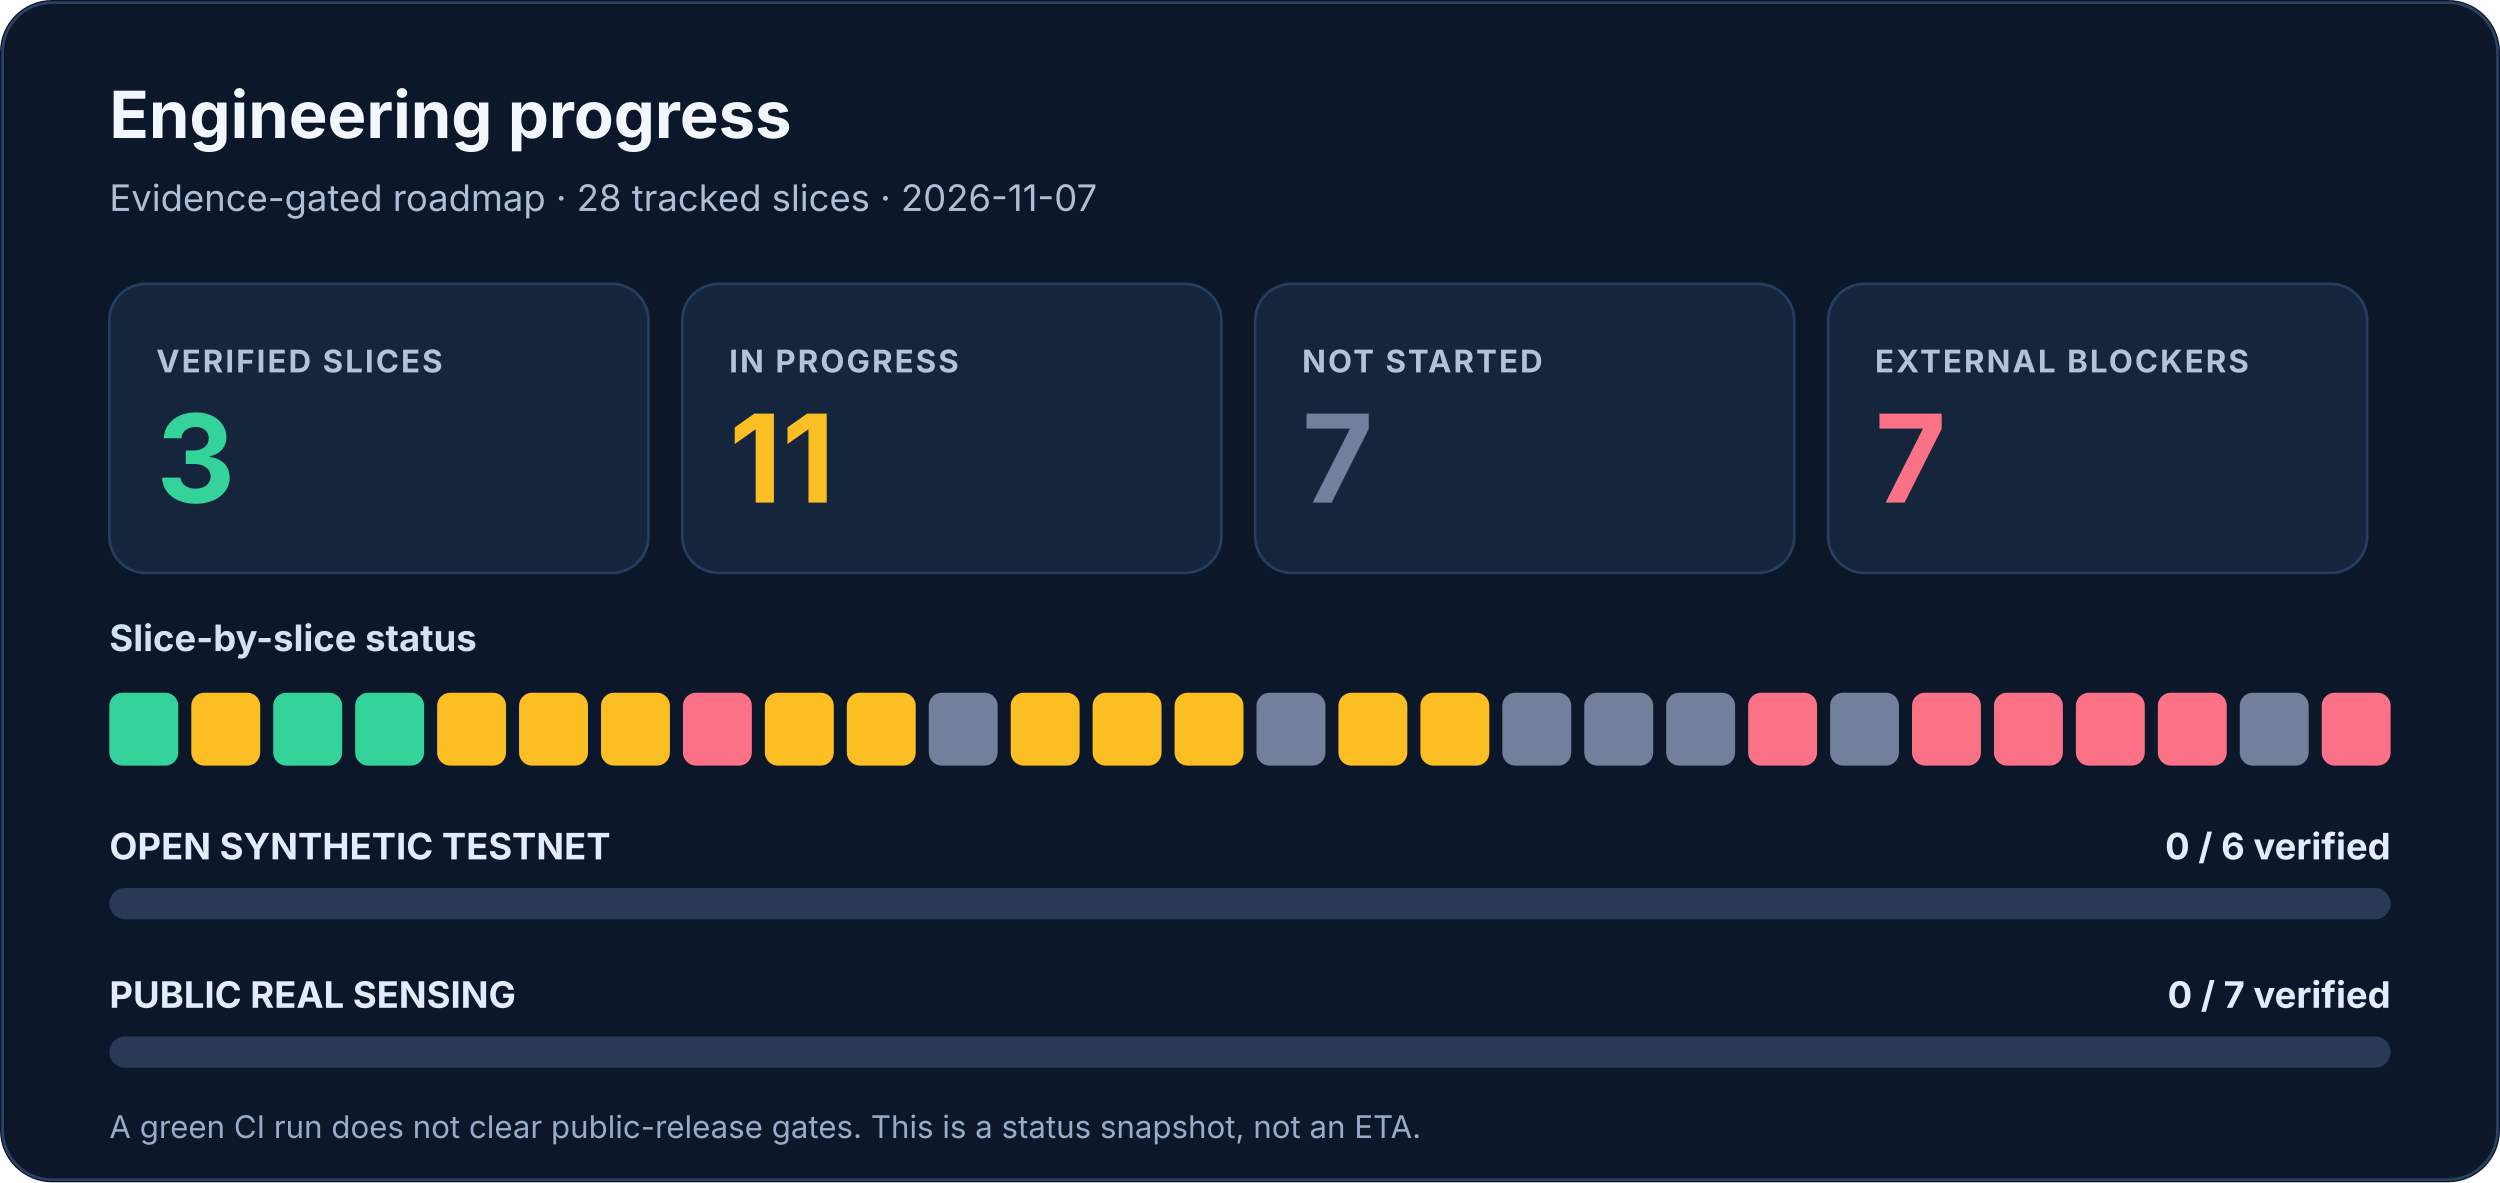
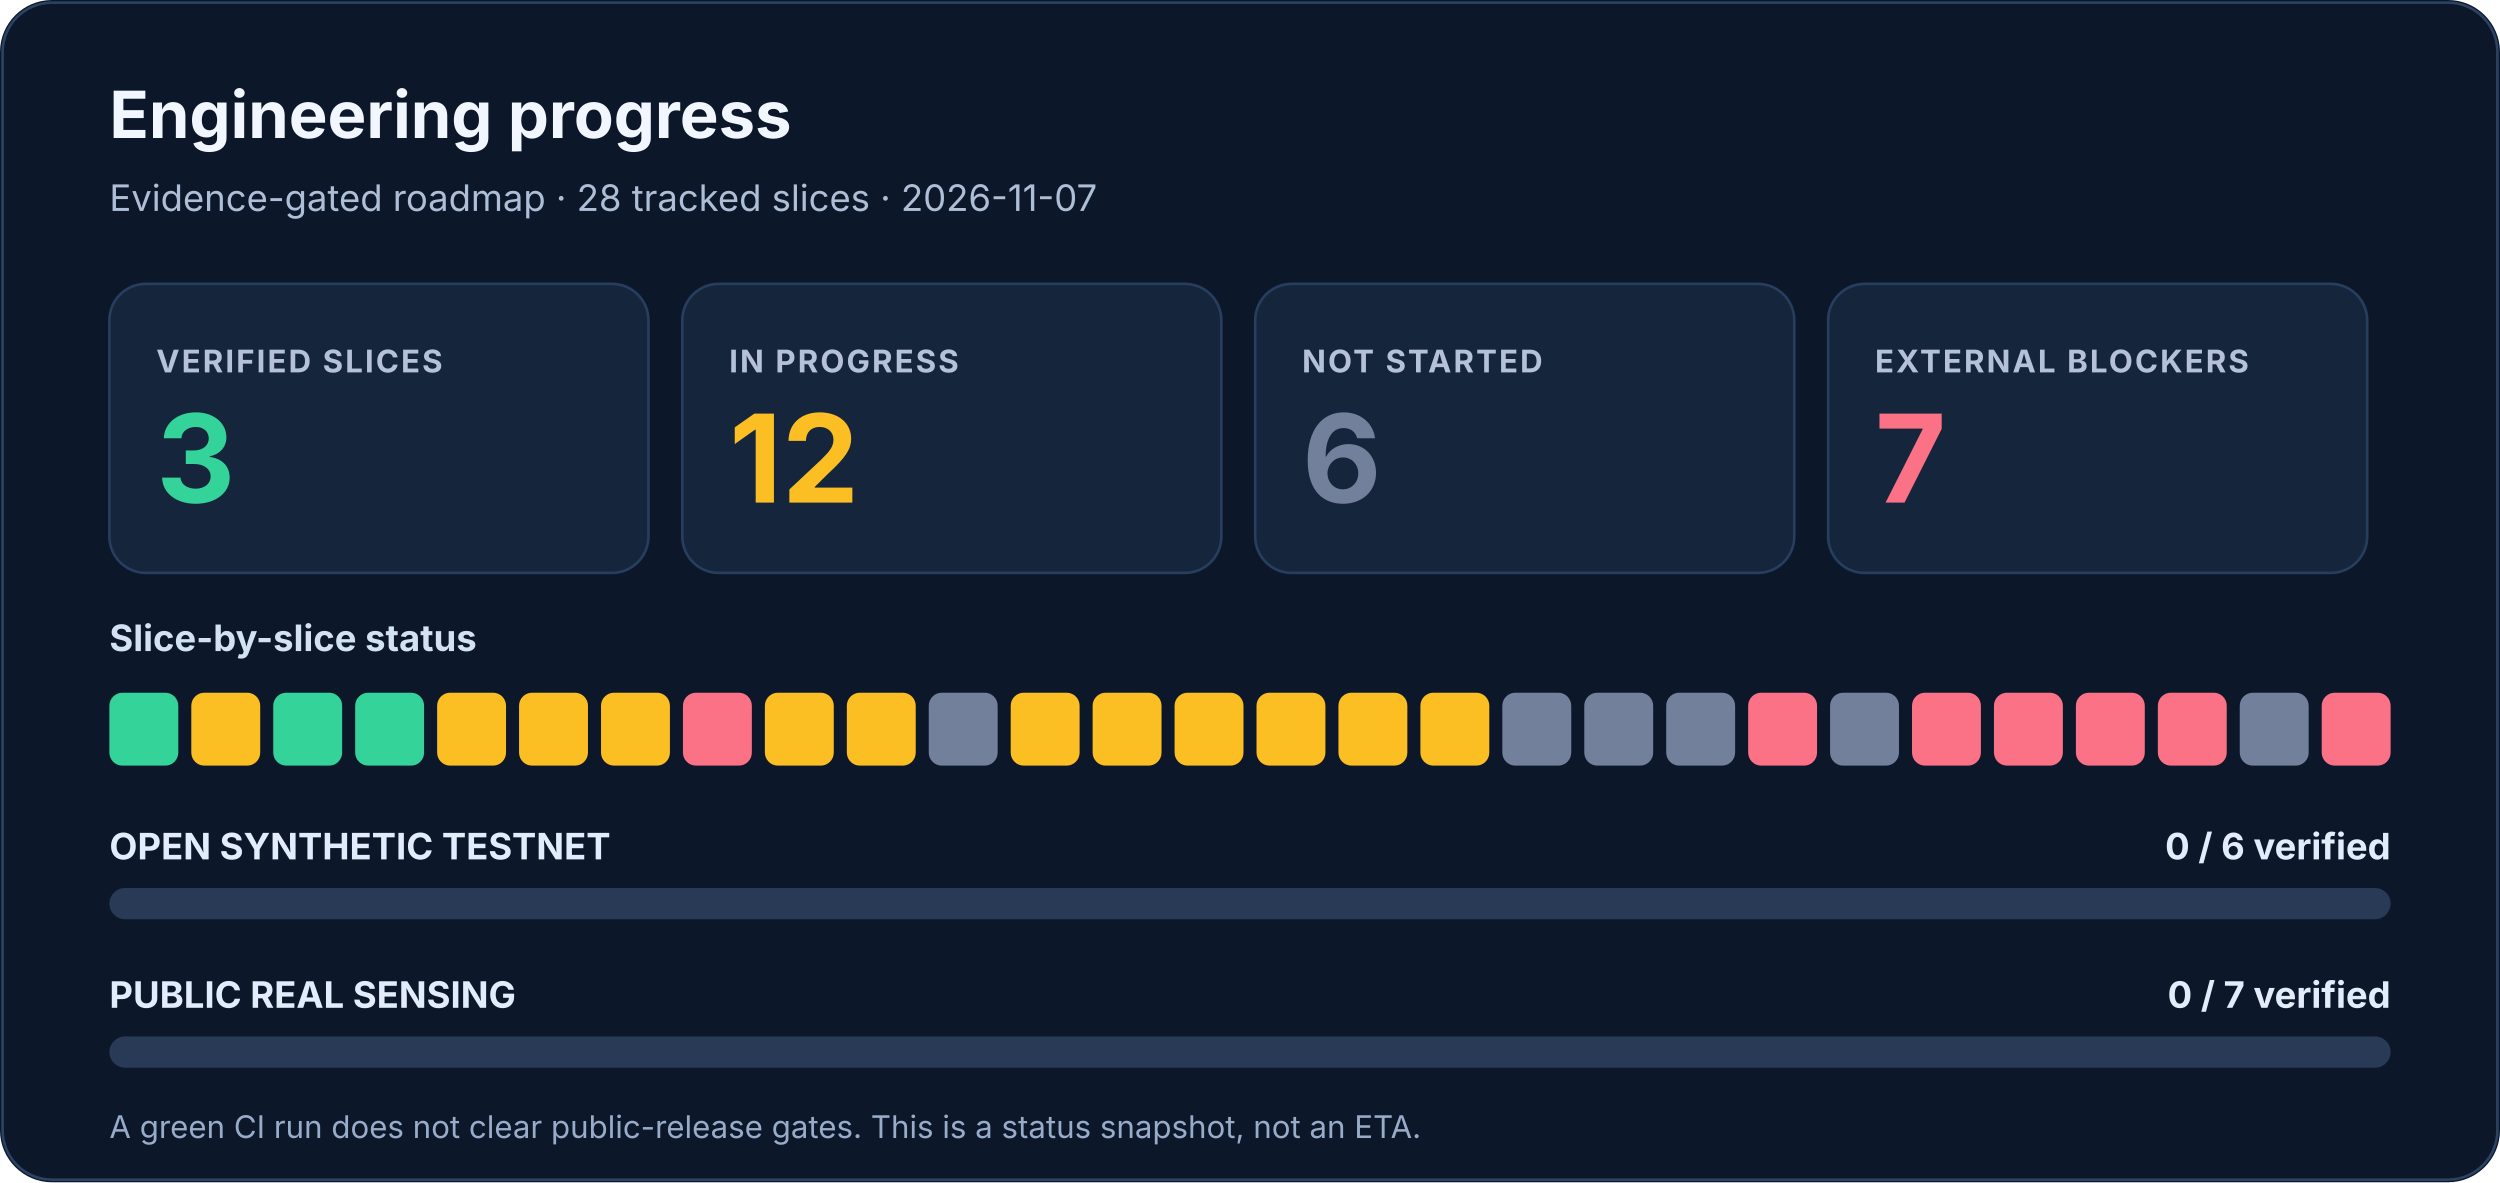
<svg xmlns="http://www.w3.org/2000/svg" width="960" height="454" viewBox="0 0 960 454" role="img" aria-labelledby="title desc">
  <rect width="960" height="454" rx="20" fill="#0c172a" />
  <rect x="1" y="1" width="958" height="452" rx="19" fill="none" stroke="#2b4262" />
  <text x="42" y="53" font-family="ui-sans-serif,system-ui,-apple-system,Segoe UI,sans-serif" font-size="25" font-weight="750" fill="#f1f6ff">Engineering progress</text>
  <text x="42" y="81" font-family="ui-sans-serif,system-ui,-apple-system,Segoe UI,sans-serif" font-size="14" fill="#aebed6">Evidence-gated roadmap · 28 tracked slices · 2026-11-07</text>
  <g font-family="ui-sans-serif,system-ui,-apple-system,Segoe UI,sans-serif">
    <rect x="42" y="109" width="207" height="111" rx="14" fill="#15253c" stroke="#273e5f" />
    <text x="60" y="143" font-size="12" font-weight="650" fill="#b4c1d7" letter-spacing=".8">VERIFIED SLICES</text>
    <text x="60" y="193" font-size="47" font-weight="750" fill="#34d399">3</text>
    <rect x="262" y="109" width="207" height="111" rx="14" fill="#15253c" stroke="#273e5f" />
    <text x="280" y="143" font-size="12" font-weight="650" fill="#b4c1d7" letter-spacing=".8">IN PROGRESS</text>
-     <text x="280" y="193" font-size="47" font-weight="750" fill="#fbbf24">11</text>
+     <text x="280" y="193" font-size="47" font-weight="750" fill="#fbbf24">12</text>
    <rect x="482" y="109" width="207" height="111" rx="14" fill="#15253c" stroke="#273e5f" />
    <text x="500" y="143" font-size="12" font-weight="650" fill="#b4c1d7" letter-spacing=".8">NOT STARTED</text>
-     <text x="500" y="193" font-size="47" font-weight="750" fill="#72809c">7</text>
+     <text x="500" y="193" font-size="47" font-weight="750" fill="#72809c">6</text>
    <rect x="702" y="109" width="207" height="111" rx="14" fill="#15253c" stroke="#273e5f" />
    <text x="720" y="143" font-size="12" font-weight="650" fill="#b4c1d7" letter-spacing=".8">EXTERNAL BLOCKERS</text>
    <text x="720" y="193" font-size="47" font-weight="750" fill="#fb7185">7</text>
    <text x="42" y="250" font-size="14" font-weight="650" fill="#d3e1f5">Slice-by-slice status</text>
    <rect x="42.00" y="266" width="26.46" height="28" rx="5" fill="#34d399" />
    <rect x="73.46" y="266" width="26.46" height="28" rx="5" fill="#fbbf24" />
    <rect x="104.93" y="266" width="26.46" height="28" rx="5" fill="#34d399" />
    <rect x="136.39" y="266" width="26.46" height="28" rx="5" fill="#34d399" />
    <rect x="167.86" y="266" width="26.46" height="28" rx="5" fill="#fbbf24" />
    <rect x="199.32" y="266" width="26.46" height="28" rx="5" fill="#fbbf24" />
    <rect x="230.79" y="266" width="26.46" height="28" rx="5" fill="#fbbf24" />
    <rect x="262.25" y="266" width="26.46" height="28" rx="5" fill="#fb7185" />
    <rect x="293.71" y="266" width="26.46" height="28" rx="5" fill="#fbbf24" />
    <rect x="325.18" y="266" width="26.46" height="28" rx="5" fill="#fbbf24" />
    <rect x="356.64" y="266" width="26.46" height="28" rx="5" fill="#72809c" />
    <rect x="388.11" y="266" width="26.46" height="28" rx="5" fill="#fbbf24" />
    <rect x="419.57" y="266" width="26.46" height="28" rx="5" fill="#fbbf24" />
    <rect x="451.04" y="266" width="26.46" height="28" rx="5" fill="#fbbf24" />
-     <rect x="482.50" y="266" width="26.46" height="28" rx="5" fill="#72809c" />
+     <rect x="482.50" y="266" width="26.46" height="28" rx="5" fill="#fbbf24" />
    <rect x="513.96" y="266" width="26.46" height="28" rx="5" fill="#fbbf24" />
    <rect x="545.43" y="266" width="26.46" height="28" rx="5" fill="#fbbf24" />
    <rect x="576.89" y="266" width="26.46" height="28" rx="5" fill="#72809c" />
    <rect x="608.36" y="266" width="26.46" height="28" rx="5" fill="#72809c" />
    <rect x="639.82" y="266" width="26.46" height="28" rx="5" fill="#72809c" />
    <rect x="671.29" y="266" width="26.46" height="28" rx="5" fill="#fb7185" />
    <rect x="702.75" y="266" width="26.46" height="28" rx="5" fill="#72809c" />
    <rect x="734.21" y="266" width="26.46" height="28" rx="5" fill="#fb7185" />
    <rect x="765.68" y="266" width="26.46" height="28" rx="5" fill="#fb7185" />
    <rect x="797.14" y="266" width="26.46" height="28" rx="5" fill="#fb7185" />
    <rect x="828.61" y="266" width="26.46" height="28" rx="5" fill="#fb7185" />
    <rect x="860.07" y="266" width="26.46" height="28" rx="5" fill="#72809c" />
    <rect x="891.54" y="266" width="26.46" height="28" rx="5" fill="#fb7185" />
    <text x="42" y="330" font-size="14" font-weight="650" fill="#e3ecfa">OPEN SYNTHETIC TESTNET</text>
    <text x="918" y="330" text-anchor="end" font-size="14" font-weight="700" fill="#e3ecfa">0 / 6 verified</text>
    <rect x="42" y="341" width="876" height="12" rx="6" fill="#293a56" />
    <text x="42" y="387" font-size="14" font-weight="650" fill="#e3ecfa">PUBLIC REAL SENSING</text>
    <text x="918" y="387" text-anchor="end" font-size="14" font-weight="700" fill="#e3ecfa">0 / 7 verified</text>
    <rect x="42" y="398" width="876" height="12" rx="6" fill="#293a56" />
    <text x="42" y="437" font-size="12" fill="#98abc8">A green CI run does not clear public-release gates. This is a status snapshot, not an ETA.</text>
  </g>
</svg>
